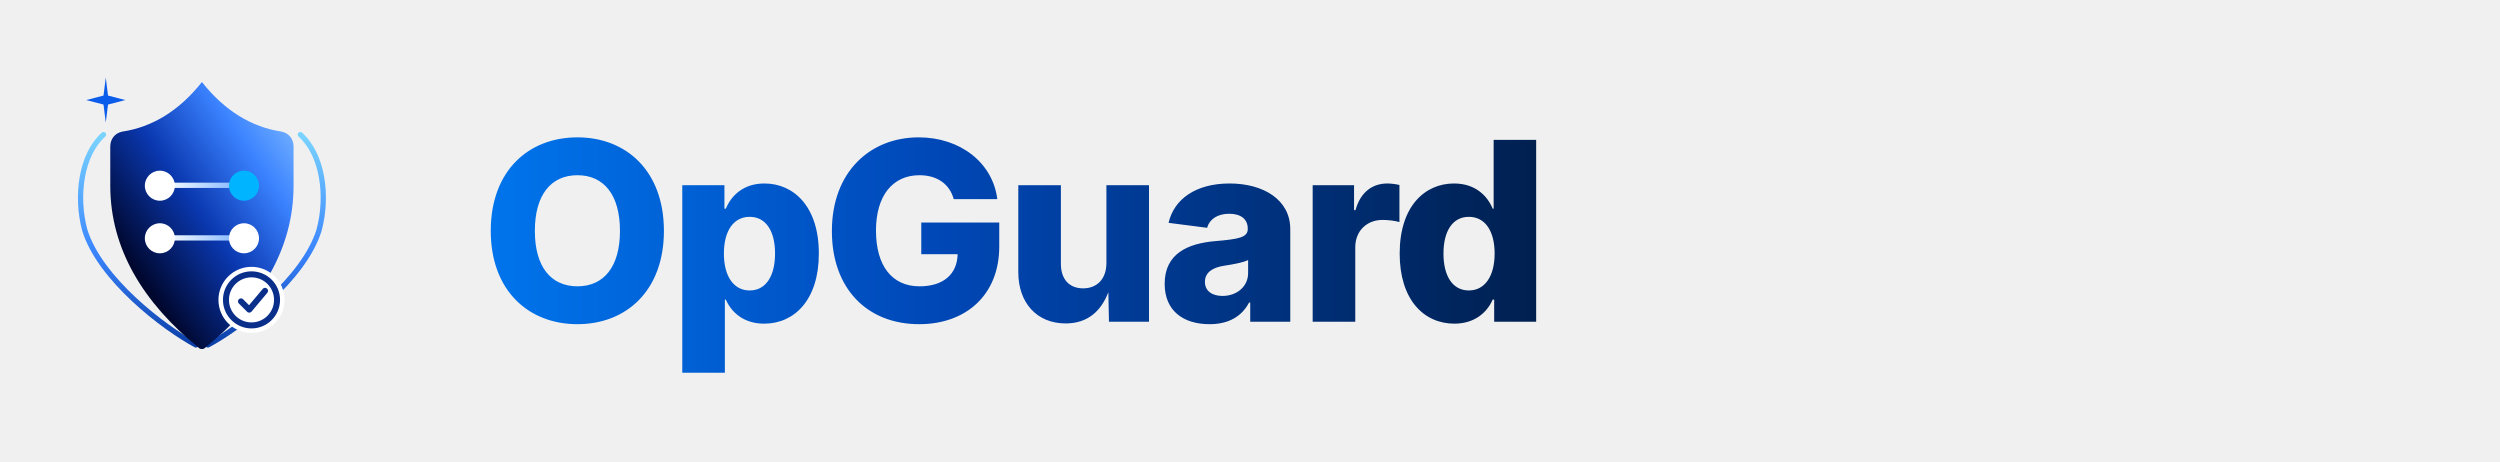
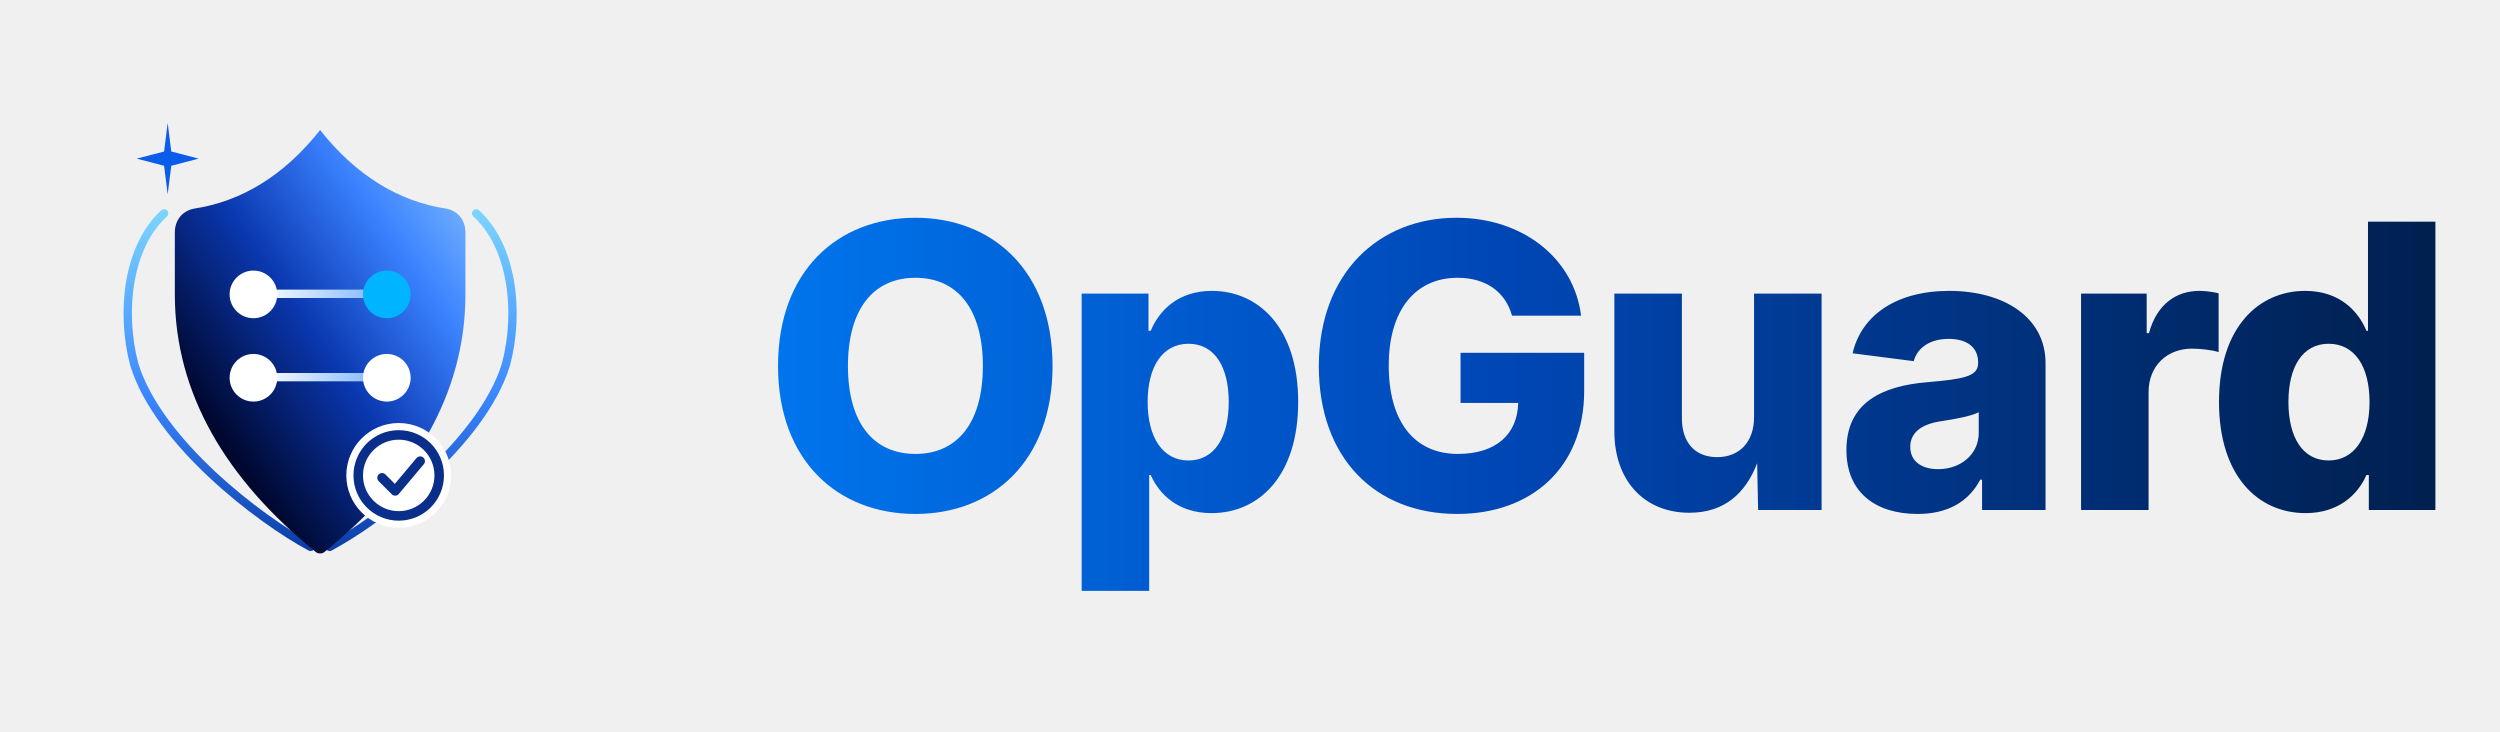
- <svg xmlns="http://www.w3.org/2000/svg" viewBox="0 0 520 96" role="img" aria-label="OpGuard">
+ <svg xmlns="http://www.w3.org/2000/svg" viewBox="0 0 328 96" role="img" aria-label="OpGuard">
  <defs>
    <linearGradient id="shieldGrad" x1="100%" y1="0%" x2="0%" y2="100%">
      <stop offset="0%" stop-color="#8EC8FF" />
      <stop offset="25%" stop-color="#3B82FF" />
      <stop offset="50%" stop-color="#0A38B0" />
      <stop offset="78%" stop-color="#000830" />
      <stop offset="100%" stop-color="#000008" />
    </linearGradient>
    <linearGradient id="arcGrad" x1="50%" y1="100%" x2="50%" y2="0%">
      <stop offset="0%" stop-color="#0B3FA8" />
      <stop offset="45%" stop-color="#3B86FF" />
      <stop offset="100%" stop-color="#7AD4FF" />
    </linearGradient>
    <linearGradient id="barGrad" x1="0%" y1="50%" x2="100%" y2="50%">
      <stop offset="0%" stop-color="#F2F8FF" />
      <stop offset="100%" stop-color="#8BBCFF" />
    </linearGradient>
    <linearGradient id="wordGrad" x1="0%" y1="50%" x2="100%" y2="50%">
      <stop offset="0%" stop-color="#0074EC" />
      <stop offset="42%" stop-color="#0048B8" />
      <stop offset="100%" stop-color="#002050" />
    </linearGradient>
  </defs>
  <g transform="translate(2, 8) scale(0.15625)">
    <path d="M248 408          C205 385 120 320 100 255          C88 210 95 155 125 128" fill="none" stroke="url(#arcGrad)" stroke-width="7" stroke-linecap="round" />
    <path d="M264 408          C307 385 392 320 412 255          C424 210 417 155 387 128" fill="none" stroke="url(#arcGrad)" stroke-width="7" stroke-linecap="round" />
    <path d="M128 52 L131 76 L154 82 L131 88 L128 112 L125 88 L102 82 L125 76 Z" fill="#0C5CEB" />
    <path d="M256 58          C286 96 322 118 362 124          C372 126 378 134 378 144          V196          C378 280 334 352 260 412          C258 414 254 414 252 412          C178 352 134 280 134 196          V144          C134 134 140 126 150 124          C190 118 226 96 256 58Z" fill="url(#shieldGrad)" />
    <g>
      <rect x="214" y="192" width="84" height="7" rx="3.5" fill="url(#barGrad)" />
      <rect x="214" y="262" width="84" height="7" rx="3.5" fill="url(#barGrad)" />
      <circle cx="200" cy="196" r="20" fill="#FFFFFF" />
      <circle cx="312" cy="196" r="20" fill="#00B4FF" />
      <circle cx="200" cy="266" r="20" fill="#FFFFFF" />
      <circle cx="312" cy="266" r="20" fill="#FFFFFF" />
    </g>
    <g transform="translate(322 348)">
      <circle cx="0" cy="0" r="44" fill="#FFFFFF" />
      <circle cx="0" cy="0" r="34" fill="#FFFFFF" stroke="#0A2F8A" stroke-width="8" />
      <path d="M-14 2 L-3 13 L18 -12" fill="none" stroke="#0A2F8A" stroke-width="8" stroke-linecap="round" stroke-linejoin="round" />
    </g>
  </g>
  <text x="100" y="48" dominant-baseline="central" font-family="Instrument Sans, Inter, Segoe UI, Helvetica Neue, Arial, sans-serif" font-size="52" font-weight="800" letter-spacing="-1.2" fill="url(#wordGrad)">OpGuard</text>
</svg>
